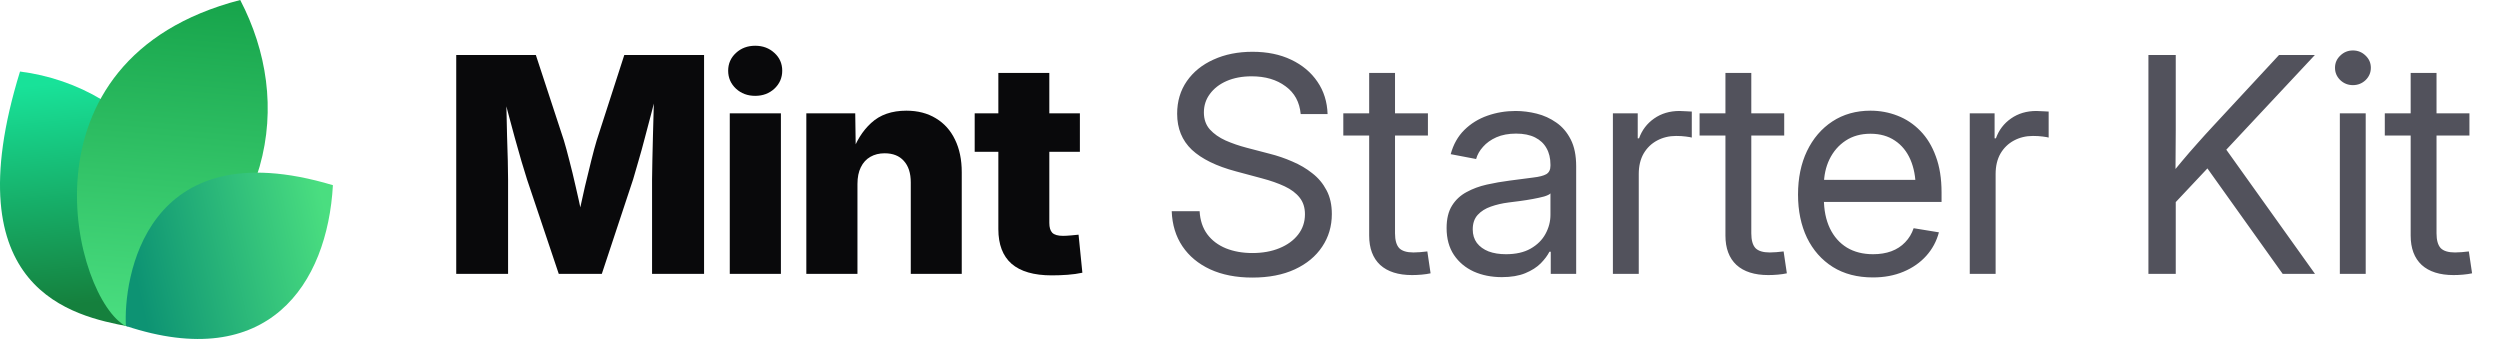
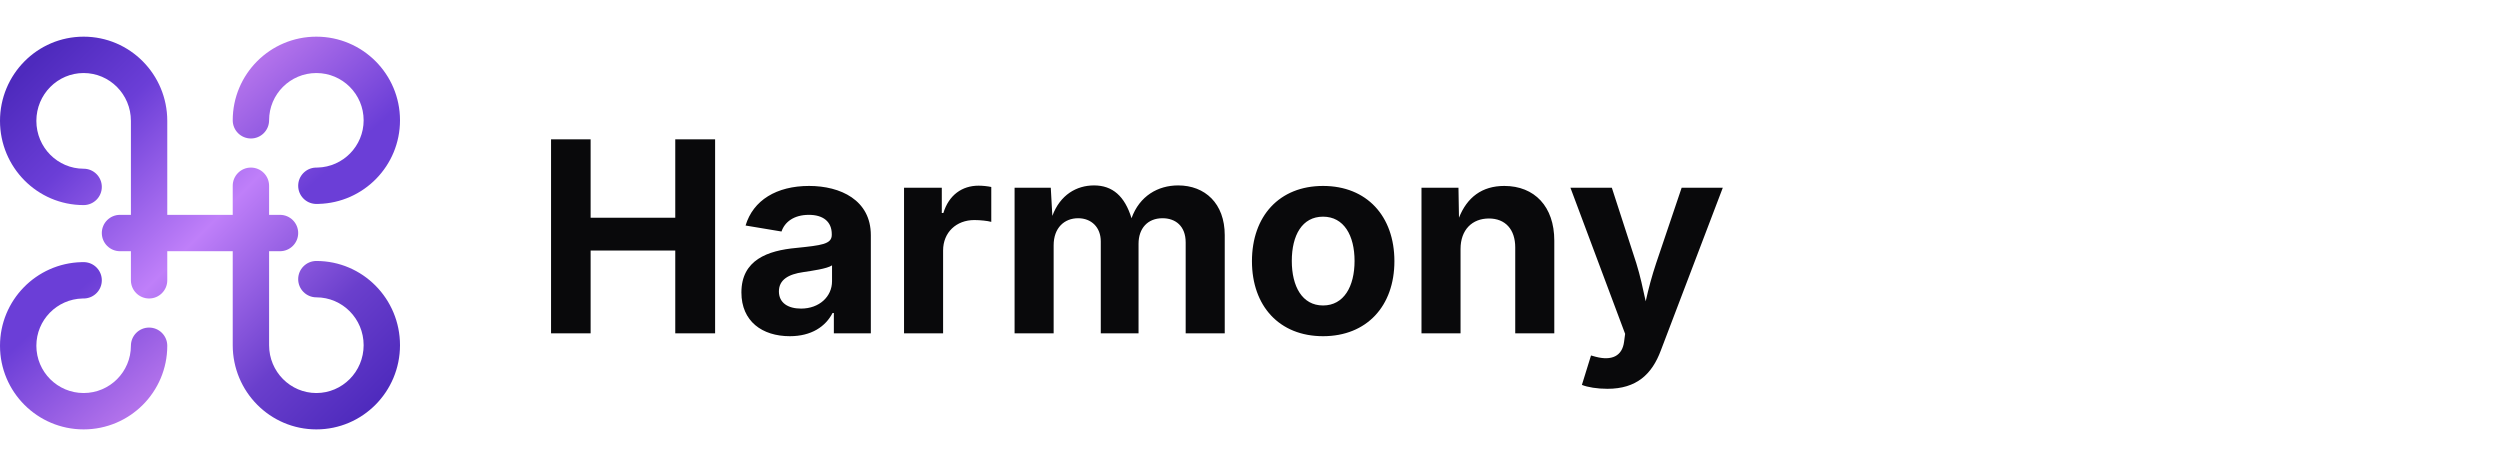
- <svg xmlns="http://www.w3.org/2000/svg" width="177" height="24" viewBox="0 0 177 24" fill="none">
-   <path d="M9.061 23.108C5.268 22.377 -3.391 20.627 1.417 5.064C9.634 6.099 16.973 14.064 9.061 23.108Z" fill="url(#paint0_linear_17557_2020)" />
-   <path d="M8.919 23.094C5.276 21.222 0.784 4.209 17.007 0C20.757 7.193 19.621 16.545 8.919 23.094Z" fill="url(#paint1_linear_17557_2020)" />
-   <path d="M8.914 23.079C8.735 19.882 10.159 9.085 23.57 13.111C23.181 20.123 18.984 26.418 8.914 23.079Z" fill="url(#paint2_linear_17557_2020)" />
-   <path d="M32.301 19.392V3.894H37.938L39.925 9.948C40.036 10.315 40.164 10.787 40.31 11.362C40.462 11.938 40.611 12.552 40.757 13.204C40.91 13.855 41.048 14.483 41.173 15.086C41.305 15.682 41.412 16.192 41.495 16.615H40.695C40.771 16.192 40.871 15.682 40.996 15.086C41.128 14.49 41.267 13.866 41.412 13.214C41.565 12.562 41.714 11.948 41.86 11.373C42.005 10.79 42.133 10.315 42.244 9.948L44.2 3.894H49.848V19.392H46.166V12.704C46.166 12.357 46.173 11.917 46.187 11.383C46.2 10.849 46.214 10.27 46.228 9.646C46.249 9.022 46.266 8.391 46.28 7.753C46.301 7.115 46.311 6.519 46.311 5.964H46.623C46.485 6.561 46.332 7.181 46.166 7.826C45.999 8.471 45.833 9.102 45.666 9.719C45.507 10.336 45.351 10.901 45.198 11.414C45.053 11.928 44.928 12.357 44.824 12.704L42.608 19.392H39.561L37.314 12.704C37.203 12.357 37.072 11.928 36.919 11.414C36.773 10.901 36.614 10.34 36.441 9.729C36.274 9.112 36.104 8.481 35.931 7.836C35.764 7.192 35.608 6.567 35.463 5.964H35.827C35.834 6.512 35.844 7.105 35.858 7.743C35.872 8.374 35.886 9.005 35.9 9.636C35.92 10.26 35.938 10.839 35.952 11.373C35.965 11.907 35.972 12.351 35.972 12.704V19.392H32.301ZM51.668 19.392V8.024H55.288V19.392H51.668ZM53.468 6.786C52.927 6.786 52.473 6.616 52.105 6.276C51.738 5.93 51.554 5.507 51.554 5.007C51.554 4.508 51.738 4.088 52.105 3.749C52.473 3.409 52.927 3.239 53.468 3.239C54.009 3.239 54.463 3.409 54.83 3.749C55.198 4.082 55.382 4.501 55.382 5.007C55.382 5.507 55.198 5.93 54.83 6.276C54.463 6.616 54.009 6.786 53.468 6.786ZM60.708 13.027V19.392H57.088V8.024H60.551L60.593 10.967H60.281C60.593 10.024 61.061 9.268 61.685 8.7C62.309 8.124 63.138 7.836 64.171 7.836C64.975 7.836 65.672 8.017 66.262 8.377C66.851 8.731 67.302 9.234 67.614 9.885C67.933 10.537 68.092 11.307 68.092 12.194V19.392H64.483V12.912C64.483 12.26 64.32 11.754 63.994 11.394C63.675 11.033 63.221 10.853 62.632 10.853C62.25 10.853 61.914 10.936 61.623 11.102C61.332 11.269 61.106 11.515 60.947 11.841C60.787 12.16 60.708 12.555 60.708 13.027ZM76.456 8.024V10.749H69.008V8.024H76.456ZM70.683 5.163H74.292V15.783C74.292 16.102 74.361 16.334 74.5 16.48C74.646 16.625 74.899 16.698 75.259 16.698C75.405 16.698 75.596 16.688 75.831 16.667C76.074 16.646 76.251 16.629 76.362 16.615L76.632 19.309C76.313 19.378 75.963 19.427 75.582 19.455C75.207 19.482 74.836 19.496 74.469 19.496C73.2 19.496 72.25 19.222 71.619 18.674C70.995 18.127 70.683 17.308 70.683 16.22V5.163Z" fill="#09090B" />
-   <path d="M88.667 19.652C87.523 19.652 86.528 19.458 85.682 19.07C84.843 18.681 84.188 18.137 83.716 17.437C83.245 16.736 82.992 15.908 82.957 14.951H84.933C84.968 15.596 85.148 16.14 85.474 16.584C85.8 17.021 86.24 17.354 86.795 17.582C87.35 17.804 87.974 17.915 88.667 17.915C89.388 17.915 90.026 17.801 90.581 17.572C91.143 17.343 91.583 17.024 91.902 16.615C92.228 16.199 92.391 15.717 92.391 15.169C92.391 14.698 92.266 14.306 92.017 13.994C91.767 13.675 91.413 13.408 90.956 13.193C90.498 12.978 89.954 12.787 89.323 12.621L87.502 12.132C86.123 11.765 85.082 11.255 84.382 10.603C83.689 9.944 83.342 9.095 83.342 8.055C83.342 7.174 83.571 6.404 84.028 5.746C84.486 5.087 85.117 4.577 85.921 4.217C86.726 3.849 87.645 3.666 88.678 3.666C89.718 3.666 90.63 3.853 91.413 4.227C92.204 4.602 92.824 5.122 93.275 5.787C93.726 6.446 93.965 7.209 93.993 8.076H92.089C92.013 7.23 91.656 6.574 91.018 6.11C90.387 5.638 89.586 5.403 88.615 5.403C87.95 5.403 87.36 5.513 86.847 5.735C86.341 5.957 85.946 6.262 85.661 6.651C85.377 7.032 85.235 7.469 85.235 7.961C85.235 8.447 85.377 8.849 85.661 9.168C85.946 9.48 86.317 9.74 86.774 9.948C87.232 10.149 87.724 10.319 88.251 10.457L89.884 10.884C90.439 11.023 90.977 11.206 91.496 11.435C92.023 11.657 92.495 11.934 92.911 12.267C93.334 12.593 93.67 12.995 93.92 13.474C94.17 13.945 94.294 14.504 94.294 15.149C94.294 16.015 94.066 16.788 93.608 17.468C93.157 18.148 92.512 18.681 91.673 19.07C90.834 19.458 89.832 19.652 88.667 19.652ZM101.097 8.024V9.594H95.106V8.024H101.097ZM96.937 5.163H98.767V16.521C98.767 17 98.865 17.347 99.059 17.562C99.26 17.77 99.6 17.874 100.078 17.874C100.21 17.874 100.366 17.867 100.546 17.853C100.733 17.832 100.903 17.815 101.056 17.801L101.285 19.351C101.097 19.392 100.886 19.423 100.65 19.444C100.414 19.465 100.189 19.475 99.974 19.475C98.996 19.475 98.244 19.236 97.717 18.758C97.197 18.272 96.937 17.579 96.937 16.677V5.163ZM106.33 19.621C105.595 19.621 104.932 19.489 104.343 19.226C103.754 18.955 103.285 18.564 102.939 18.05C102.592 17.53 102.419 16.896 102.419 16.147C102.419 15.495 102.547 14.965 102.804 14.556C103.06 14.146 103.403 13.828 103.833 13.599C104.263 13.363 104.742 13.186 105.269 13.068C105.796 12.95 106.333 12.857 106.881 12.787C107.574 12.69 108.132 12.617 108.555 12.569C108.978 12.52 109.287 12.441 109.481 12.33C109.675 12.212 109.772 12.014 109.772 11.737V11.654C109.772 11.203 109.679 10.815 109.492 10.489C109.311 10.163 109.041 9.91 108.68 9.729C108.32 9.549 107.872 9.459 107.338 9.459C106.805 9.459 106.34 9.546 105.945 9.719C105.556 9.892 105.241 10.118 104.998 10.395C104.755 10.665 104.593 10.953 104.509 11.258L102.71 10.915C102.897 10.222 103.22 9.65 103.677 9.199C104.135 8.748 104.679 8.412 105.31 8.19C105.941 7.968 106.607 7.857 107.307 7.857C107.8 7.857 108.295 7.92 108.795 8.044C109.301 8.169 109.765 8.381 110.188 8.679C110.611 8.97 110.951 9.369 111.208 9.875C111.464 10.374 111.593 11.005 111.593 11.768V19.392H109.793V17.822H109.7C109.568 18.085 109.363 18.359 109.086 18.643C108.809 18.921 108.444 19.153 107.994 19.34C107.543 19.527 106.988 19.621 106.33 19.621ZM106.621 17.998C107.321 17.998 107.904 17.867 108.368 17.603C108.84 17.333 109.19 16.986 109.419 16.563C109.654 16.133 109.772 15.682 109.772 15.211V13.692C109.703 13.769 109.554 13.841 109.325 13.911C109.096 13.973 108.829 14.032 108.524 14.088C108.226 14.143 107.921 14.192 107.609 14.233C107.304 14.275 107.033 14.309 106.798 14.337C106.354 14.393 105.938 14.49 105.549 14.628C105.168 14.76 104.86 14.954 104.624 15.211C104.388 15.467 104.27 15.811 104.27 16.241C104.27 16.615 104.367 16.934 104.561 17.198C104.762 17.461 105.04 17.662 105.393 17.801C105.747 17.933 106.156 17.998 106.621 17.998ZM114.193 19.392V8.024H115.951V9.792H116.045C116.253 9.209 116.61 8.741 117.116 8.388C117.622 8.034 118.219 7.857 118.905 7.857C119.058 7.857 119.217 7.864 119.384 7.878C119.55 7.885 119.682 7.892 119.779 7.899V9.74C119.716 9.719 119.578 9.695 119.363 9.667C119.155 9.639 118.922 9.625 118.666 9.625C118.174 9.625 117.726 9.733 117.324 9.948C116.922 10.163 116.603 10.471 116.367 10.874C116.138 11.276 116.024 11.758 116.024 12.319V19.392H114.193ZM126.322 8.024V9.594H120.33V8.024H126.322ZM122.161 5.163H123.992V16.521C123.992 17 124.089 17.347 124.283 17.562C124.484 17.77 124.824 17.874 125.302 17.874C125.434 17.874 125.59 17.867 125.77 17.853C125.958 17.832 126.127 17.815 126.28 17.801L126.509 19.351C126.322 19.392 126.11 19.423 125.874 19.444C125.639 19.465 125.413 19.475 125.198 19.475C124.221 19.475 123.468 19.236 122.941 18.758C122.421 18.272 122.161 17.579 122.161 16.677V5.163ZM132.604 19.642C131.502 19.642 130.555 19.396 129.765 18.903C128.974 18.404 128.364 17.714 127.934 16.834C127.511 15.946 127.3 14.927 127.3 13.775C127.3 12.611 127.511 11.584 127.934 10.697C128.364 9.802 128.964 9.102 129.734 8.596C130.51 8.089 131.408 7.836 132.428 7.836C133.1 7.836 133.738 7.954 134.341 8.19C134.952 8.426 135.489 8.783 135.954 9.261C136.425 9.74 136.793 10.343 137.056 11.071C137.327 11.792 137.462 12.645 137.462 13.63V14.296H128.433V12.735H136.463L135.631 13.297C135.631 12.541 135.506 11.876 135.257 11.3C135.007 10.725 134.643 10.277 134.165 9.958C133.686 9.632 133.107 9.469 132.428 9.469C131.748 9.469 131.162 9.632 130.67 9.958C130.177 10.284 129.796 10.725 129.526 11.279C129.262 11.827 129.13 12.441 129.13 13.12V14.046C129.13 14.864 129.273 15.572 129.557 16.168C129.841 16.757 130.243 17.211 130.763 17.53C131.283 17.842 131.901 17.998 132.615 17.998C133.093 17.998 133.523 17.929 133.905 17.79C134.293 17.645 134.619 17.433 134.882 17.156C135.153 16.879 135.354 16.546 135.486 16.157L137.275 16.449C137.108 17.08 136.81 17.634 136.38 18.113C135.95 18.591 135.413 18.966 134.768 19.236C134.123 19.507 133.402 19.642 132.604 19.642ZM139.459 19.392V8.024H141.217V9.792H141.311C141.519 9.209 141.876 8.741 142.382 8.388C142.888 8.034 143.485 7.857 144.171 7.857C144.324 7.857 144.483 7.864 144.649 7.878C144.816 7.885 144.948 7.892 145.045 7.899V9.74C144.982 9.719 144.844 9.695 144.629 9.667C144.421 9.639 144.188 9.625 143.932 9.625C143.439 9.625 142.992 9.733 142.59 9.948C142.188 10.163 141.869 10.471 141.633 10.874C141.404 11.276 141.29 11.758 141.29 12.319V19.392H139.459ZM153.429 14.961V12.715C153.783 12.257 154.136 11.82 154.49 11.404C154.844 10.981 155.204 10.565 155.572 10.156C155.939 9.74 156.314 9.327 156.695 8.918L161.355 3.894H163.893L157.277 10.967H157.184L153.429 14.961ZM152.108 19.392V3.894H154.043V9.241L154.022 12.559L154.043 13.505V19.392H152.108ZM161.615 19.392L155.967 11.477L157.173 9.969L163.903 19.392H161.615ZM165.661 19.392V8.024H167.492V19.392H165.661ZM166.587 6.027C166.24 6.027 165.942 5.909 165.692 5.673C165.443 5.43 165.318 5.139 165.318 4.799C165.318 4.459 165.443 4.172 165.692 3.936C165.942 3.693 166.24 3.572 166.587 3.572C166.934 3.572 167.232 3.693 167.482 3.936C167.731 4.172 167.856 4.459 167.856 4.799C167.856 5.139 167.731 5.43 167.482 5.673C167.232 5.909 166.934 6.027 166.587 6.027ZM174.836 8.024V9.594H168.844V8.024H174.836ZM170.675 5.163H172.506V16.521C172.506 17 172.603 17.347 172.797 17.562C172.998 17.77 173.338 17.874 173.816 17.874C173.948 17.874 174.104 17.867 174.284 17.853C174.472 17.832 174.641 17.815 174.794 17.801L175.023 19.351C174.836 19.392 174.624 19.423 174.388 19.444C174.153 19.465 173.927 19.475 173.712 19.475C172.735 19.475 171.982 19.236 171.455 18.758C170.935 18.272 170.675 17.579 170.675 16.677V5.163Z" fill="#52525C" />
+ <svg xmlns="http://www.w3.org/2000/svg" width="150" height="28" viewBox="0 0 150 28" fill="none">
+   <g transform="translate(0, 2) scale(0.1)">
+     <path d="M78.546 187.455C78.546 203.119 65.847 215.818 50.182 215.818C34.517 215.818 21.818 203.119 21.818 187.455C21.818 172.035 34.123 159.488 49.449 159.099L50.182 159.091L50.742 159.076C56.507 158.784 61.091 154.019 61.091 148.182C61.091 142.345 56.507 137.579 50.742 137.288L50.182 137.273L48.886 137.29C21.77 137.977 2.07553e-07 160.173 0 187.455C0 215.169 22.467 237.636 50.182 237.636C77.897 237.636 100.364 215.169 100.364 187.455C100.364 181.43 95.48 176.545 89.455 176.545C83.43 176.545 78.546 181.43 78.546 187.455Z" fill="url(#paint0_linear_harmony_light)" />
+     <path d="M161.455 52.182C161.455 36.517 174.153 23.818 189.818 23.818C205.483 23.818 218.182 36.517 218.182 52.182C218.182 67.602 205.877 80.148 190.551 80.537L189.818 80.545L189.258 80.56C183.493 80.852 178.909 85.618 178.909 91.454C178.909 97.291 183.493 102.057 189.258 102.349L189.818 102.364L191.114 102.347C218.23 101.659 240 79.463 240 52.182C240 24.467 217.533 2 189.818 2C162.103 2 139.636 24.467 139.636 52.182C139.636 58.207 144.52 63.091 150.545 63.091C156.57 63.091 161.455 58.207 161.455 52.182Z" fill="url(#paint1_linear_harmony_light)" />
+     <path d="M50.182 2C77.986 2 100.364 24.712 100.364 52.527V108.909H139.636V91.454C139.636 85.43 144.521 80.545 150.545 80.545C156.57 80.545 161.455 85.43 161.455 91.454V108.909H168C174.025 108.909 178.909 113.793 178.909 119.818C178.909 125.843 174.025 130.727 168 130.727H161.455V187.109C161.455 203.054 174.243 215.818 189.818 215.818C205.393 215.818 218.182 203.054 218.182 187.109C218.181 171.165 205.393 158.403 189.818 158.403C183.794 158.403 178.91 153.518 178.909 147.494C178.909 141.469 183.793 136.584 189.818 136.584C217.622 136.584 240 159.295 240 187.109C240 214.924 217.622 237.636 189.818 237.636C162.014 237.636 139.636 214.924 139.636 187.109V130.727H100.364V148.182C100.364 154.207 95.48 159.091 89.454 159.091C83.43 159.091 78.546 154.207 78.546 148.182V130.727H72C65.975 130.727 61.091 125.843 61.091 119.818C61.091 113.793 65.975 108.909 72 108.909H78.546V52.527C78.546 36.582 65.757 23.818 50.182 23.818C34.607 23.818 21.818 36.582 21.818 52.527C21.819 68.472 34.607 81.234 50.182 81.234C56.206 81.234 61.09 86.118 61.091 92.143C61.091 98.168 56.207 103.052 50.182 103.052C22.378 103.052 0 80.342 0 52.527C0 24.712 22.378 2 50.182 2Z" fill="url(#paint2_linear_harmony_light)" />
+   </g>
+   <text x="32" y="20" font-family="Inter, system-ui, -apple-system, sans-serif" font-size="16" font-weight="700" fill="#09090B">Harmony</text>
  <defs>
-     <linearGradient id="paint0_linear_17557_2020" x1="3.776" y1="5.916" x2="5.232" y2="21.559" gradientUnits="userSpaceOnUse">
-       <stop stop-color="#18E299" />
-       <stop offset="1" stop-color="#15803D" />
+     <linearGradient id="paint0_linear_harmony_light" x1="30.516" y1="160.198" x2="85.179" y2="220.934" gradientUnits="userSpaceOnUse">
+       <stop offset="0.079" stop-color="#6B3ED7" />
+       <stop offset="1" stop-color="#B272EB" />
    </linearGradient>
-     <linearGradient id="paint1_linear_17557_2020" x1="12.171" y1="-0.718" x2="10.19" y2="22.983" gradientUnits="userSpaceOnUse">
-       <stop stop-color="#16A34A" />
-       <stop offset="1" stop-color="#4ADE80" />
+     <linearGradient id="paint1_linear_harmony_light" x1="209.484" y1="79.438" x2="154.821" y2="18.702" gradientUnits="userSpaceOnUse">
+       <stop offset="0.079" stop-color="#6B3ED7" />
+       <stop offset="1" stop-color="#B272EB" />
    </linearGradient>
-     <linearGradient id="paint2_linear_17557_2020" x1="23.133" y1="15.353" x2="9.338" y2="18.52" gradientUnits="userSpaceOnUse">
-       <stop stop-color="#4ADE80" />
-       <stop offset="1" stop-color="#0D9373" />
+     <linearGradient id="paint2_linear_harmony_light" x1="18.824" y1="18.649" x2="224.329" y2="224.147" gradientUnits="userSpaceOnUse">
+       <stop stop-color="#4E2ABD" />
+       <stop offset="0.197" stop-color="#6B3ED7" />
+       <stop offset="0.495" stop-color="#BF7FF9" />
+       <stop offset="0.798" stop-color="#6A3FCC" />
+       <stop offset="1" stop-color="#4E2ABD" />
    </linearGradient>
  </defs>
</svg>
